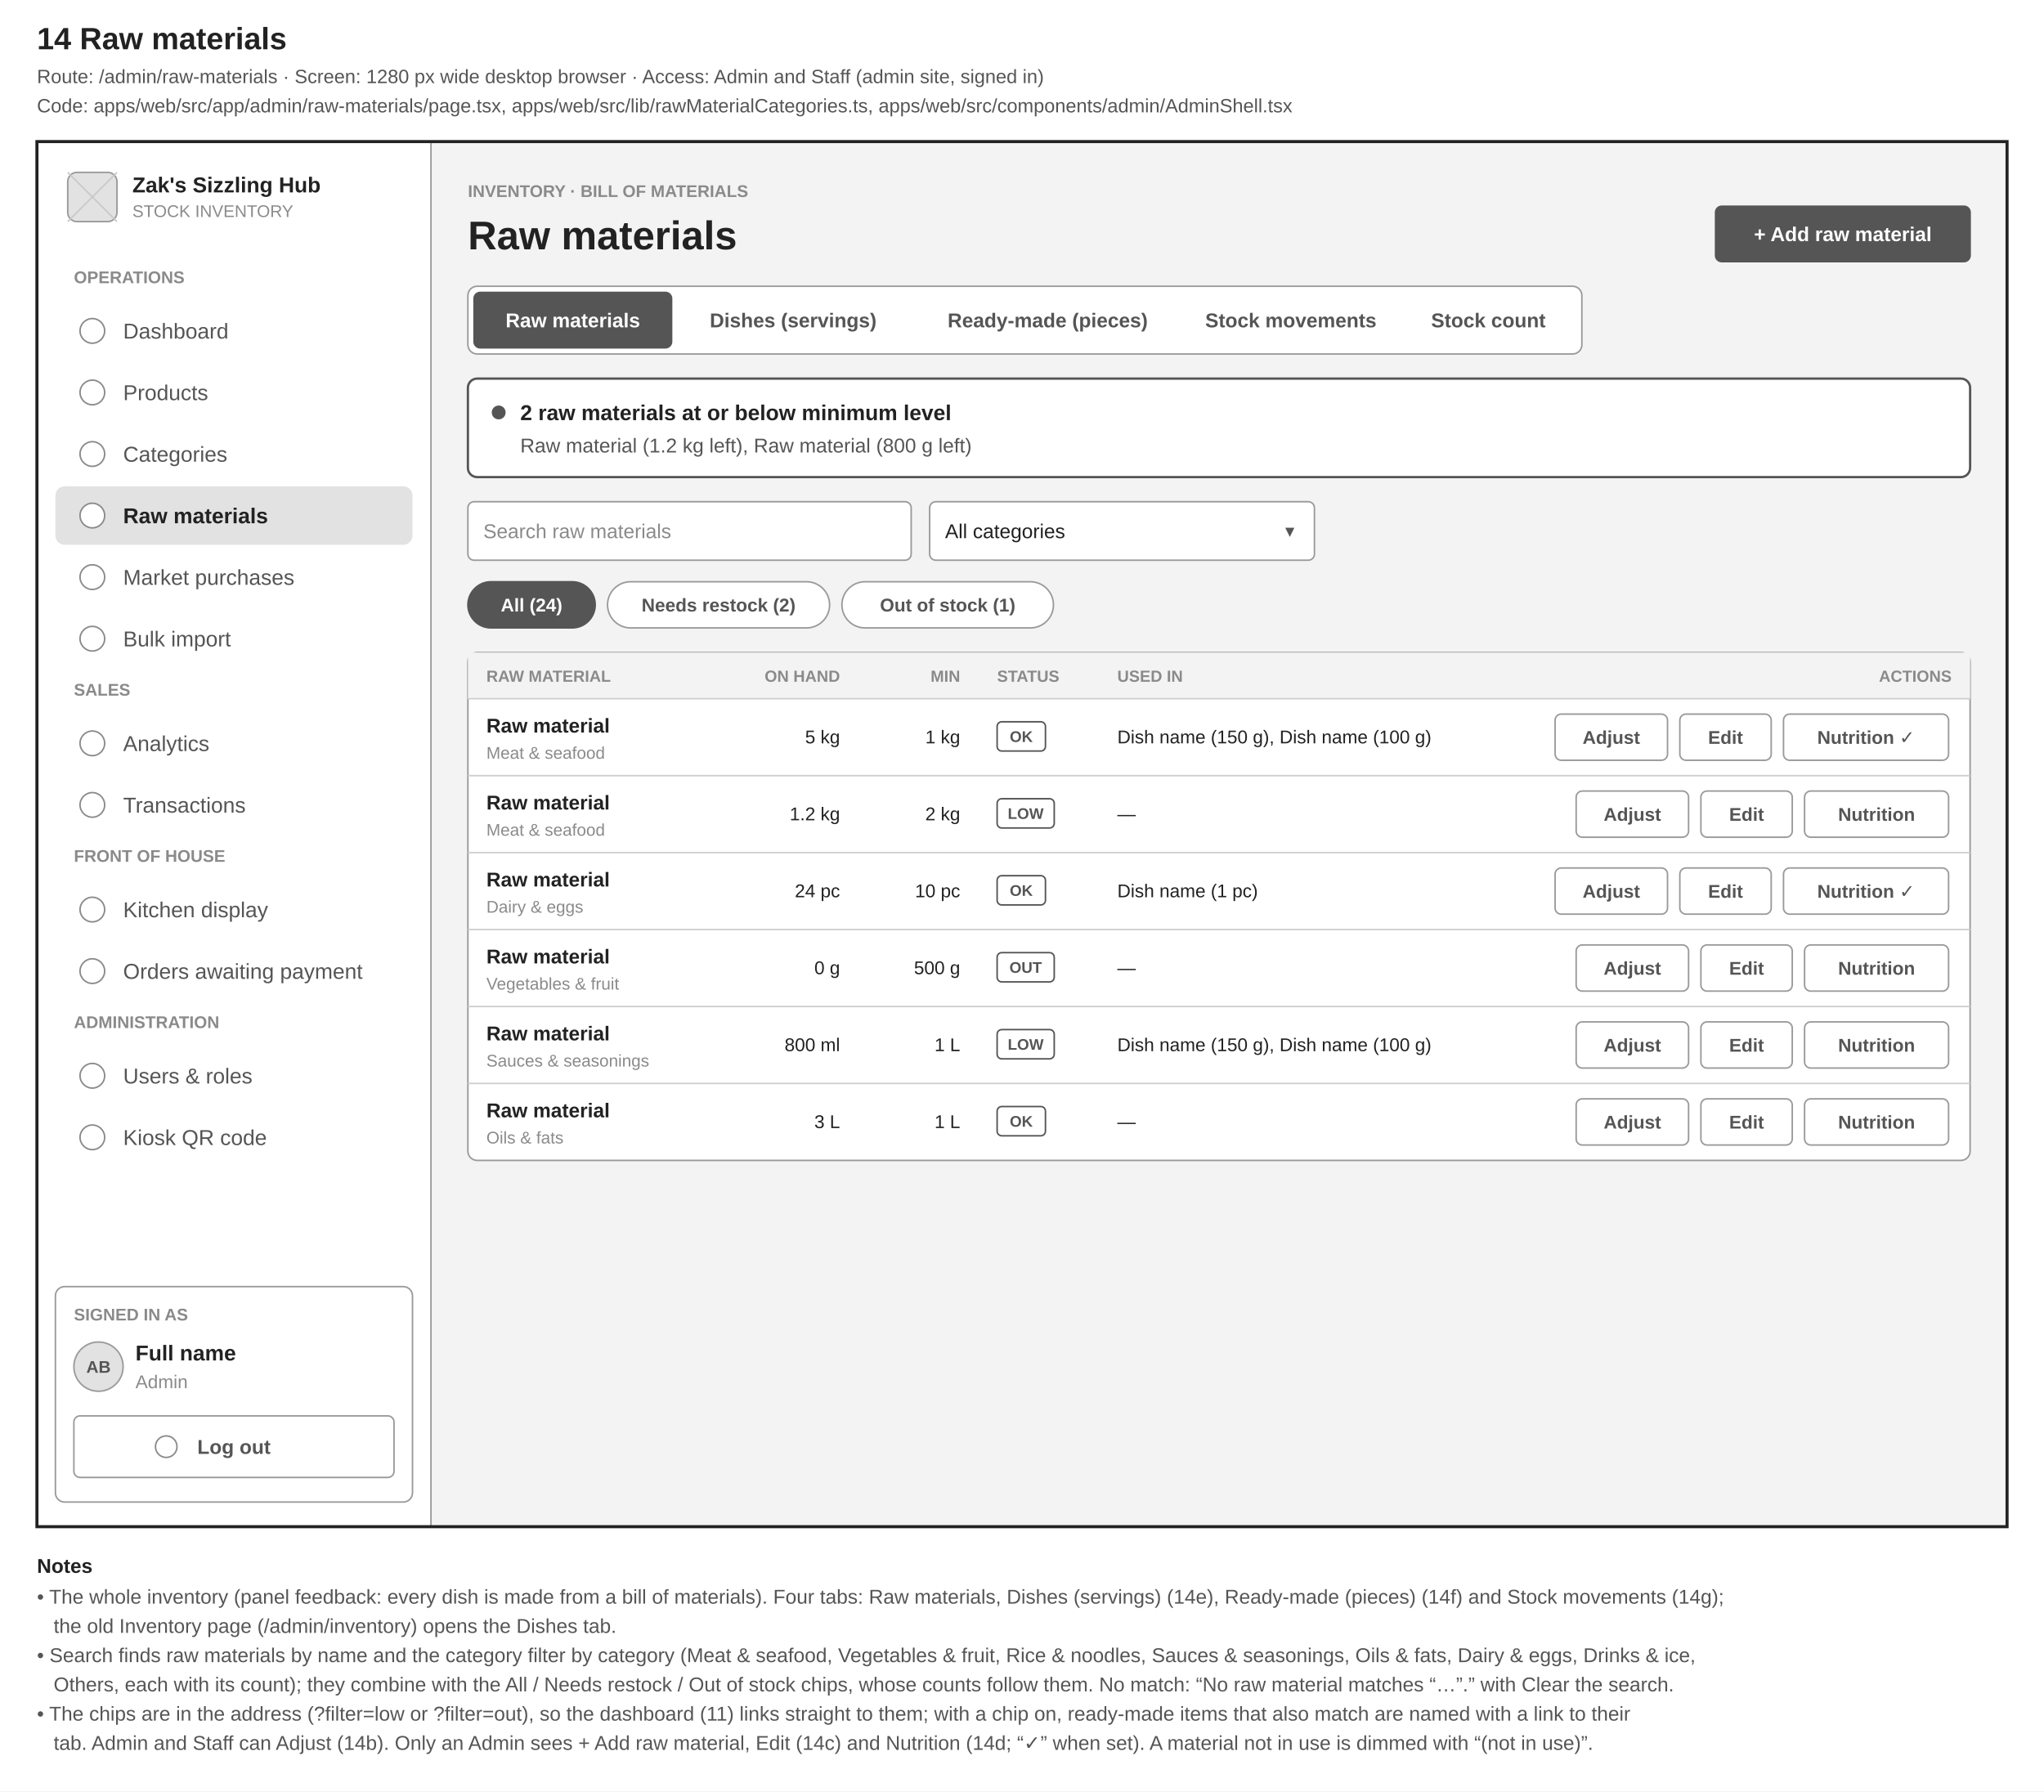
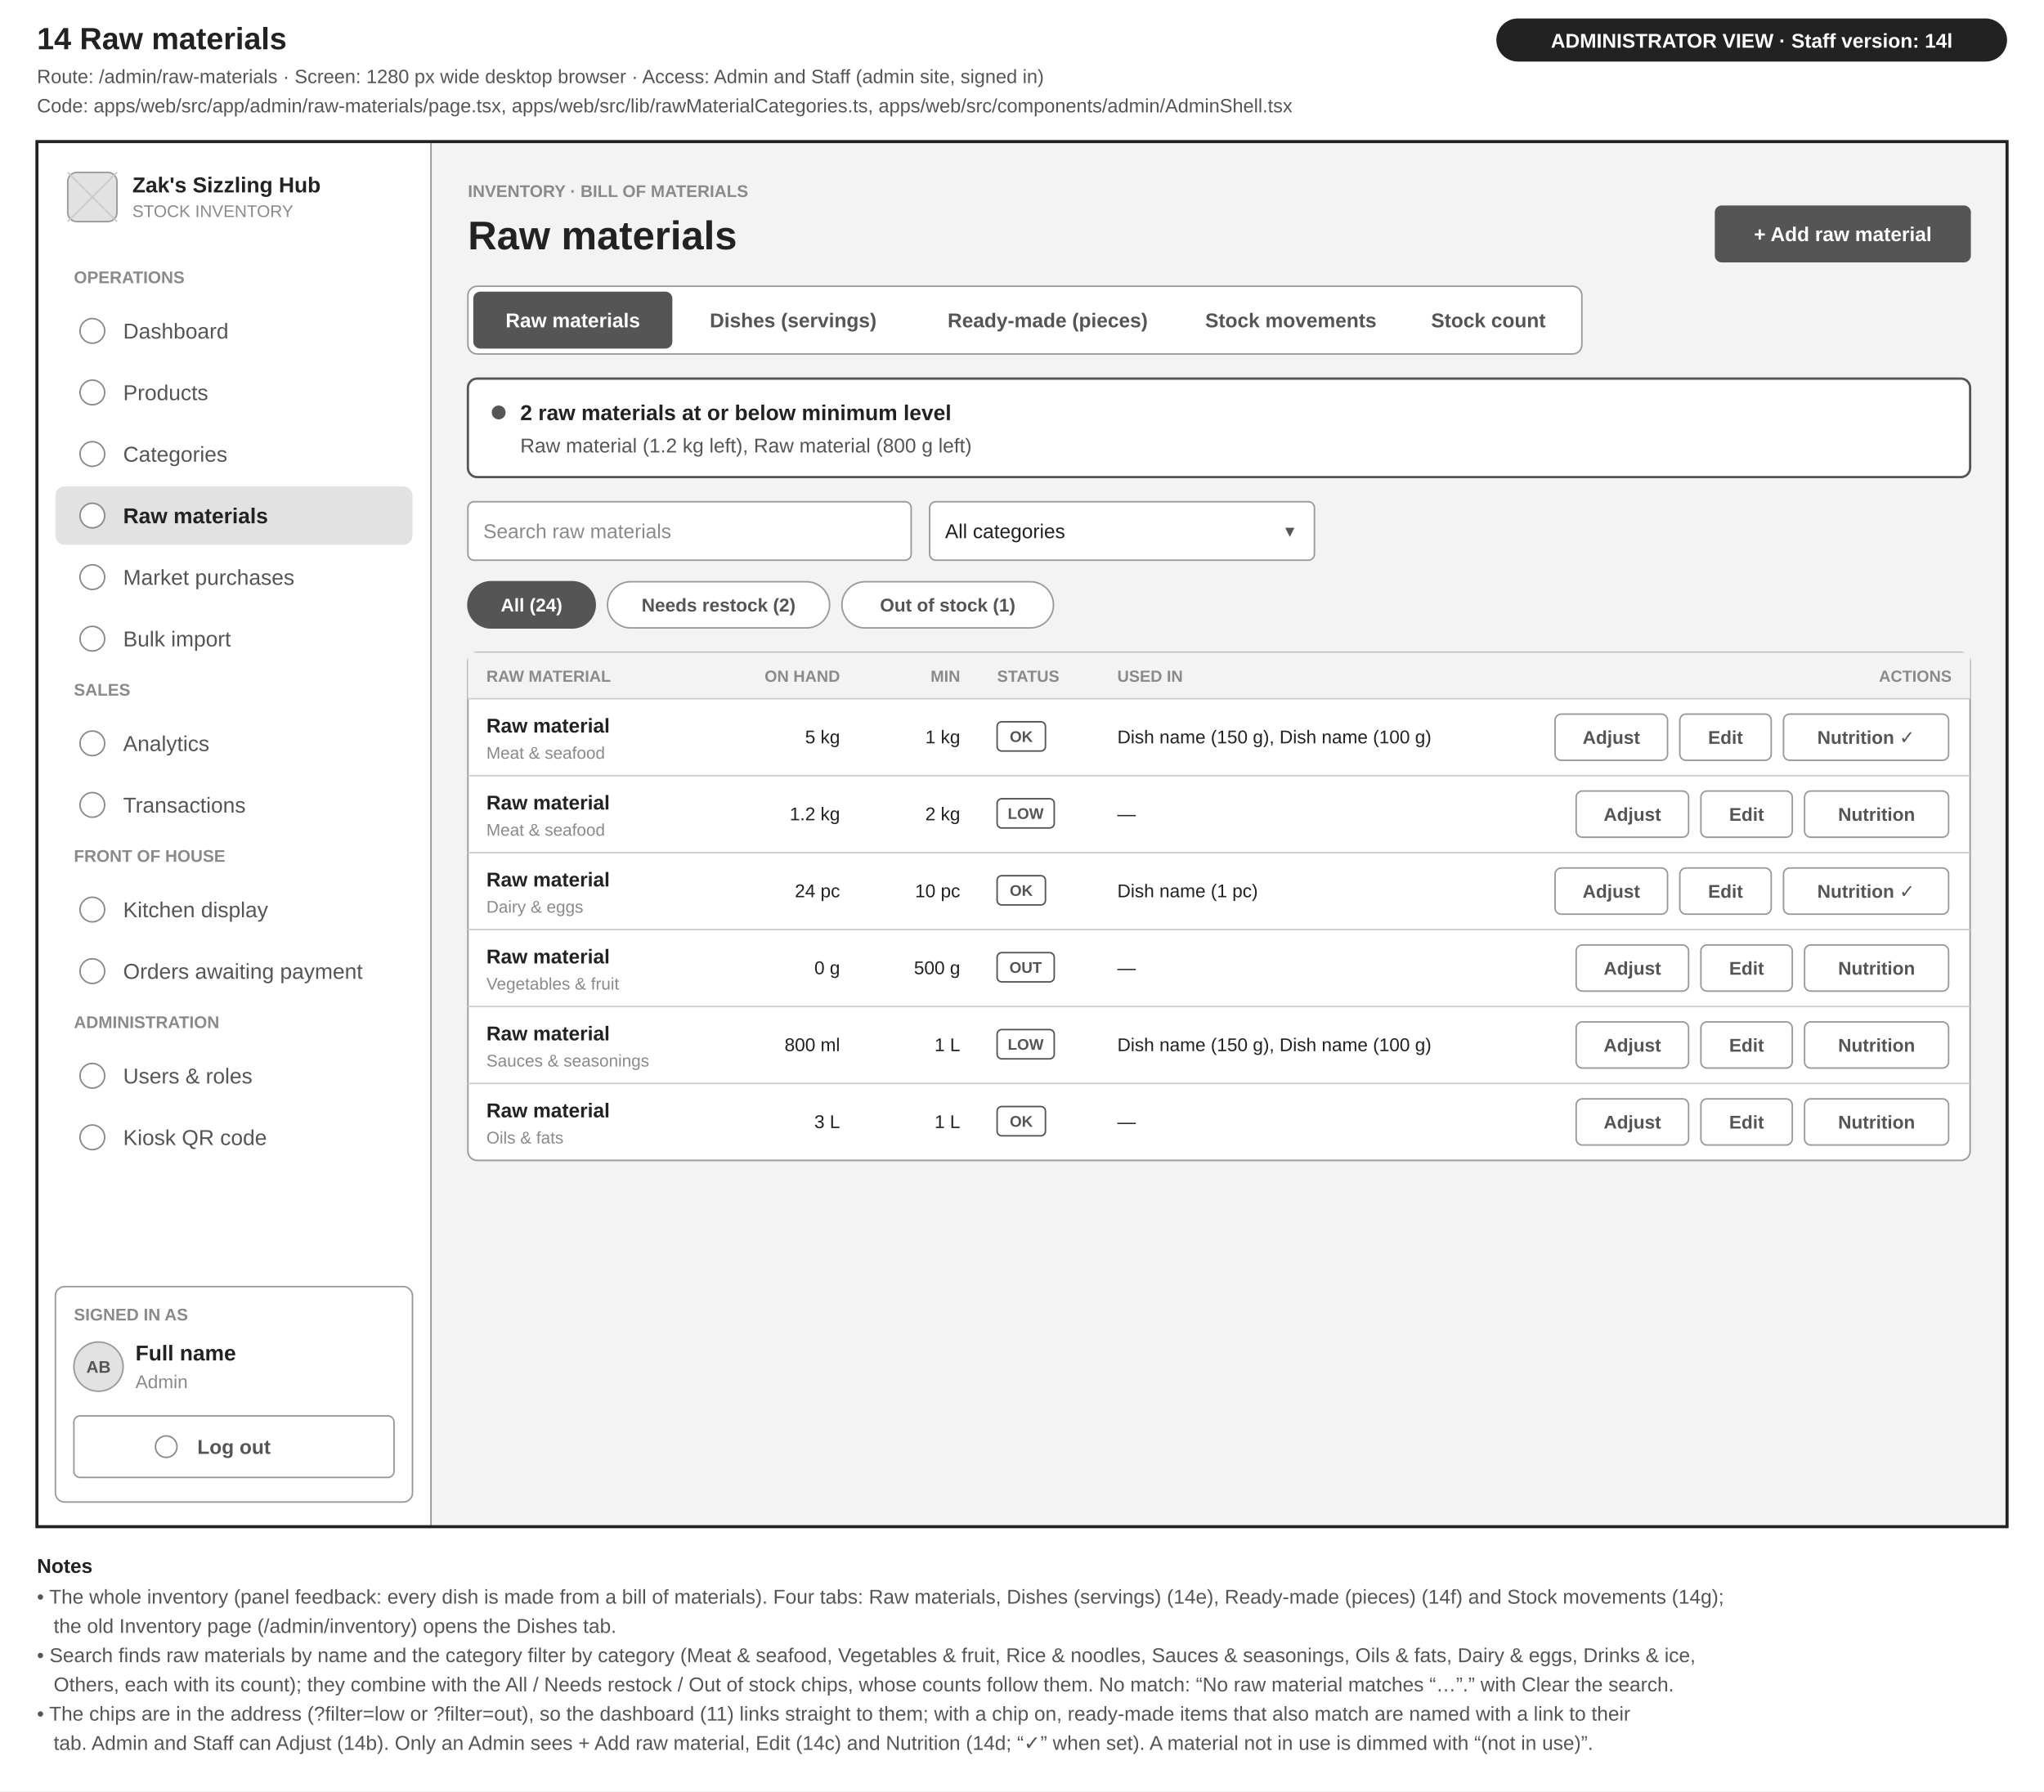
<svg xmlns="http://www.w3.org/2000/svg" width="1328" height="1164" viewBox="0 0 1328 1164">
  <rect x="0" y="0" width="1328" height="1164" fill="#ffffff" />
  <text x="24" y="32" font-family="Arial, Helvetica, sans-serif" font-size="20" font-weight="700" fill="#222222">14  Raw materials</text>
  <text x="24" y="54" font-family="Arial, Helvetica, sans-serif" font-size="12.5" fill="#555555">Route: /admin/raw-materials   ·   Screen: 1280 px wide desktop browser   ·   Access: Admin and Staff (admin site, signed in)</text>
  <text x="24" y="73" font-family="Arial, Helvetica, sans-serif" font-size="12.5" fill="#555555">Code: apps/web/src/app/admin/raw-materials/page.tsx, apps/web/src/lib/rawMaterialCategories.ts, apps/web/src/components/admin/AdminShell.tsx</text>
+   <rect x="972.19" y="12" width="331.81" height="28" rx="14" fill="#222222" />
+   <text x="1138.095" y="31" font-family="Arial, Helvetica, sans-serif" font-size="13" font-weight="700" fill="#ffffff" text-anchor="middle">ADMINISTRATOR VIEW  ·  Staff version: 14l</text>
  <text x="24" y="1022" font-family="Arial, Helvetica, sans-serif" font-size="13" font-weight="700" fill="#222222">Notes</text>
  <text x="24" y="1042" font-family="Arial, Helvetica, sans-serif" font-size="13" fill="#555555" xml:space="preserve">• The whole inventory (panel feedback: every dish is made from a bill of materials). Four tabs: Raw materials, Dishes (servings) (14e), Ready-made (pieces) (14f) and Stock movements (14g);</text>
  <text x="24" y="1061" font-family="Arial, Helvetica, sans-serif" font-size="13" fill="#555555" xml:space="preserve">   the old Inventory page (/admin/inventory) opens the Dishes tab.</text>
  <text x="24" y="1080" font-family="Arial, Helvetica, sans-serif" font-size="13" fill="#555555" xml:space="preserve">• Search finds raw materials by name and the category filter by category (Meat &amp; seafood, Vegetables &amp; fruit, Rice &amp; noodles, Sauces &amp; seasonings, Oils &amp; fats, Dairy &amp; eggs, Drinks &amp; ice,</text>
  <text x="24" y="1099" font-family="Arial, Helvetica, sans-serif" font-size="13" fill="#555555" xml:space="preserve">   Others, each with its count); they combine with the All / Needs restock / Out of stock chips, whose counts follow them. No match: “No raw material matches “…”.” with Clear the search.</text>
  <text x="24" y="1118" font-family="Arial, Helvetica, sans-serif" font-size="13" fill="#555555" xml:space="preserve">• The chips are in the address (?filter=low or ?filter=out), so the dashboard (11) links straight to them; with a chip on, ready-made items that also match are named with a link to their</text>
  <text x="24" y="1137" font-family="Arial, Helvetica, sans-serif" font-size="13" fill="#555555" xml:space="preserve">   tab. Admin and Staff can Adjust (14b). Only an Admin sees + Add raw material, Edit (14c) and Nutrition (14d; “✓” when set). A material not in use is dimmed with “(not in use)”.</text>
  <g transform="translate(24,92)">
    <clipPath id="frame">
      <rect x="0" y="0" width="1280" height="900" />
    </clipPath>
    <g clip-path="url(#frame)">
      <rect x="0" y="0" width="1280" height="900" fill="#ffffff" />
      <rect x="0" y="0" width="1280" height="900" rx="0" fill="#f3f3f3" stroke="none" />
      <rect x="0" y="0" width="256" height="900" rx="0" fill="#ffffff" stroke="none" />
      <line x1="256" y1="0" x2="256" y2="900" stroke="#9a9a9a" stroke-width="1" />
      <rect x="20" y="20" width="32" height="32" rx="6" fill="#e2e2e2" stroke="#9a9a9a" stroke-width="1" />
      <line x1="20" y1="20" x2="52" y2="52" stroke="#c9c9c9" stroke-width="1" />
      <line x1="52" y1="20" x2="20" y2="52" stroke="#c9c9c9" stroke-width="1" />
      <text x="62" y="33" font-family="Arial, Helvetica, sans-serif" font-size="14" font-weight="700" text-anchor="start" fill="#222222">Zak's Sizzling Hub</text>
      <text x="62" y="49" font-family="Arial, Helvetica, sans-serif" font-size="11" font-weight="400" text-anchor="start" fill="#8a8a8a">STOCK INVENTORY</text>
      <text x="24" y="92" font-family="Arial, Helvetica, sans-serif" font-size="11" font-weight="700" text-anchor="start" fill="#8a8a8a">OPERATIONS</text>
      <circle cx="36" cy="123" r="8" fill="#ffffff" stroke="#8a8a8a" stroke-width="1" />
      <text x="56" y="128" font-family="Arial, Helvetica, sans-serif" font-size="14" font-weight="400" text-anchor="start" fill="#555555">Dashboard</text>
      <circle cx="36" cy="163" r="8" fill="#ffffff" stroke="#8a8a8a" stroke-width="1" />
      <text x="56" y="168" font-family="Arial, Helvetica, sans-serif" font-size="14" font-weight="400" text-anchor="start" fill="#555555">Products</text>
      <circle cx="36" cy="203" r="8" fill="#ffffff" stroke="#8a8a8a" stroke-width="1" />
      <text x="56" y="208" font-family="Arial, Helvetica, sans-serif" font-size="14" font-weight="400" text-anchor="start" fill="#555555">Categories</text>
      <rect x="12" y="224" width="232" height="38" rx="6" fill="#e2e2e2" stroke="none" />
      <circle cx="36" cy="243" r="8" fill="#ffffff" stroke="#8a8a8a" stroke-width="1" />
      <text x="56" y="248" font-family="Arial, Helvetica, sans-serif" font-size="14" font-weight="700" text-anchor="start" fill="#222222">Raw materials</text>
      <circle cx="36" cy="283" r="8" fill="#ffffff" stroke="#8a8a8a" stroke-width="1" />
      <text x="56" y="288" font-family="Arial, Helvetica, sans-serif" font-size="14" font-weight="400" text-anchor="start" fill="#555555">Market purchases</text>
      <circle cx="36" cy="323" r="8" fill="#ffffff" stroke="#8a8a8a" stroke-width="1" />
      <text x="56" y="328" font-family="Arial, Helvetica, sans-serif" font-size="14" font-weight="400" text-anchor="start" fill="#555555">Bulk import</text>
      <text x="24" y="360" font-family="Arial, Helvetica, sans-serif" font-size="11" font-weight="700" text-anchor="start" fill="#8a8a8a">SALES</text>
      <circle cx="36" cy="391" r="8" fill="#ffffff" stroke="#8a8a8a" stroke-width="1" />
      <text x="56" y="396" font-family="Arial, Helvetica, sans-serif" font-size="14" font-weight="400" text-anchor="start" fill="#555555">Analytics</text>
      <circle cx="36" cy="431" r="8" fill="#ffffff" stroke="#8a8a8a" stroke-width="1" />
      <text x="56" y="436" font-family="Arial, Helvetica, sans-serif" font-size="14" font-weight="400" text-anchor="start" fill="#555555">Transactions</text>
      <text x="24" y="468" font-family="Arial, Helvetica, sans-serif" font-size="11" font-weight="700" text-anchor="start" fill="#8a8a8a">FRONT OF HOUSE</text>
      <circle cx="36" cy="499" r="8" fill="#ffffff" stroke="#8a8a8a" stroke-width="1" />
      <text x="56" y="504" font-family="Arial, Helvetica, sans-serif" font-size="14" font-weight="400" text-anchor="start" fill="#555555">Kitchen display</text>
      <circle cx="36" cy="539" r="8" fill="#ffffff" stroke="#8a8a8a" stroke-width="1" />
      <text x="56" y="544" font-family="Arial, Helvetica, sans-serif" font-size="14" font-weight="400" text-anchor="start" fill="#555555">Orders awaiting payment</text>
      <text x="24" y="576" font-family="Arial, Helvetica, sans-serif" font-size="11" font-weight="700" text-anchor="start" fill="#8a8a8a">ADMINISTRATION</text>
      <circle cx="36" cy="607" r="8" fill="#ffffff" stroke="#8a8a8a" stroke-width="1" />
      <text x="56" y="612" font-family="Arial, Helvetica, sans-serif" font-size="14" font-weight="400" text-anchor="start" fill="#555555">Users &amp; roles</text>
      <circle cx="36" cy="647" r="8" fill="#ffffff" stroke="#8a8a8a" stroke-width="1" />
      <text x="56" y="652" font-family="Arial, Helvetica, sans-serif" font-size="14" font-weight="400" text-anchor="start" fill="#555555">Kiosk QR code</text>
      <rect x="12" y="744" width="232" height="140" rx="6" fill="#ffffff" stroke="#9a9a9a" stroke-width="1" />
      <text x="24" y="766" font-family="Arial, Helvetica, sans-serif" font-size="11" font-weight="700" text-anchor="start" fill="#8a8a8a">SIGNED IN AS</text>
      <circle cx="40" cy="796" r="16" fill="#e2e2e2" stroke="#9a9a9a" stroke-width="1" />
      <text x="40" y="800" font-family="Arial, Helvetica, sans-serif" font-size="11" font-weight="700" text-anchor="middle" fill="#555555">AB</text>
      <text x="64" y="792" font-family="Arial, Helvetica, sans-serif" font-size="14" font-weight="700" text-anchor="start" fill="#222222">Full name</text>
      <text x="64" y="810" font-family="Arial, Helvetica, sans-serif" font-size="12" font-weight="400" text-anchor="start" fill="#8a8a8a">Admin</text>
      <rect x="24" y="828" width="208" height="40" rx="4" fill="#ffffff" stroke="#9a9a9a" stroke-width="1" />
      <text x="128.0" y="852.68" font-family="Arial, Helvetica, sans-serif" font-size="13" font-weight="700" text-anchor="middle" fill="#555555">Log out</text>
      <circle cx="84" cy="848" r="7" fill="#ffffff" stroke="#8a8a8a" stroke-width="1" />
      <text x="280" y="36" font-family="Arial, Helvetica, sans-serif" font-size="11" font-weight="700" text-anchor="start" fill="#8a8a8a">INVENTORY · BILL OF MATERIALS</text>
      <text x="280" y="70" font-family="Arial, Helvetica, sans-serif" font-size="26" font-weight="700" text-anchor="start" fill="#222222">Raw materials</text>
      <rect x="1090.62" y="42" width="165.38" height="36" rx="4" fill="#555555" stroke="#555555" stroke-width="1" />
      <text x="1173.31" y="64.68" font-family="Arial, Helvetica, sans-serif" font-size="13" font-weight="700" text-anchor="middle" fill="#ffffff">+ Add raw material</text>
      <rect x="280" y="94" width="723.75" height="44" rx="6" fill="#ffffff" stroke="#9a9a9a" stroke-width="1" />
      <rect x="284" y="98" width="128.33" height="36" rx="4" fill="#555555" stroke="#555555" stroke-width="1" />
      <text x="348.165" y="120.68" font-family="Arial, Helvetica, sans-serif" font-size="13" font-weight="700" text-anchor="middle" fill="#ffffff">Raw materials</text>
      <text x="491.315" y="120.68" font-family="Arial, Helvetica, sans-serif" font-size="13" font-weight="700" text-anchor="middle" fill="#555555">Dishes (servings)</text>
      <text x="656.695" y="120.68" font-family="Arial, Helvetica, sans-serif" font-size="13" font-weight="700" text-anchor="middle" fill="#555555">Ready-made (pieces)</text>
      <text x="814.665" y="120.68" font-family="Arial, Helvetica, sans-serif" font-size="13" font-weight="700" text-anchor="middle" fill="#555555">Stock movements</text>
      <text x="942.995" y="120.68" font-family="Arial, Helvetica, sans-serif" font-size="13" font-weight="700" text-anchor="middle" fill="#555555">Stock count</text>
      <rect x="280" y="154" width="976" height="64" rx="6" fill="#ffffff" stroke="#555555" stroke-width="1.5" />
      <circle cx="300" cy="176" r="4" fill="#555555" stroke="#555555" stroke-width="1" />
      <text x="314" y="181" font-family="Arial, Helvetica, sans-serif" font-size="14" font-weight="700" text-anchor="start" fill="#222222">2 raw materials at or below minimum level</text>
      <text x="314" y="202" font-family="Arial, Helvetica, sans-serif" font-size="13" font-weight="400" text-anchor="start" fill="#555555">Raw material (1.2 kg left), Raw material (800 g left)</text>
      <rect x="280" y="234" width="288" height="38" rx="4" fill="#ffffff" stroke="#9a9a9a" stroke-width="1" />
      <text x="290" y="257.68" font-family="Arial, Helvetica, sans-serif" font-size="13" font-weight="400" text-anchor="start" fill="#8a8a8a">Search raw materials</text>
      <rect x="580" y="234" width="250" height="38" rx="4" fill="#ffffff" stroke="#9a9a9a" stroke-width="1" />
      <text x="590" y="257.68" font-family="Arial, Helvetica, sans-serif" font-size="13" font-weight="400" text-anchor="start" fill="#222222">All categories</text>
      <text x="814" y="257.0" font-family="Arial, Helvetica, sans-serif" font-size="12" font-weight="400" text-anchor="middle" fill="#555555">▾</text>
      <rect x="280" y="286" width="82.72" height="30" rx="15.0" fill="#555555" stroke="#555555" stroke-width="1" />
      <text x="321.36" y="305.32" font-family="Arial, Helvetica, sans-serif" font-size="12" font-weight="700" text-anchor="middle" fill="#ffffff">All (24)</text>
      <rect x="370.72" y="286" width="144.28" height="30" rx="15.0" fill="#ffffff" stroke="#9a9a9a" stroke-width="1" />
      <text x="442.86" y="305.32" font-family="Arial, Helvetica, sans-serif" font-size="12" font-weight="700" text-anchor="middle" fill="#555555">Needs restock (2)</text>
      <rect x="523.0" y="286" width="137.44" height="30" rx="15.0" fill="#ffffff" stroke="#9a9a9a" stroke-width="1" />
      <text x="591.72" y="305.32" font-family="Arial, Helvetica, sans-serif" font-size="12" font-weight="700" text-anchor="middle" fill="#555555">Out of stock (1)</text>
      <rect x="280" y="332" width="976" height="330" rx="6" fill="#ffffff" stroke="#9a9a9a" stroke-width="1" />
      <rect x="280" y="332" width="976" height="30" rx="0" fill="#f3f3f3" stroke="none" stroke-width="1" />
      <text x="292" y="351.0" font-family="Arial, Helvetica, sans-serif" font-size="10.5" font-weight="700" text-anchor="start" fill="#8a8a8a">RAW MATERIAL</text>
      <text x="521.76" y="351.0" font-family="Arial, Helvetica, sans-serif" font-size="10.5" font-weight="700" text-anchor="end" fill="#8a8a8a">ON HAND</text>
      <text x="599.84" y="351.0" font-family="Arial, Helvetica, sans-serif" font-size="10.5" font-weight="700" text-anchor="end" fill="#8a8a8a">MIN</text>
      <text x="623.84" y="351.0" font-family="Arial, Helvetica, sans-serif" font-size="10.5" font-weight="700" text-anchor="start" fill="#8a8a8a">STATUS</text>
      <text x="701.92" y="351.0" font-family="Arial, Helvetica, sans-serif" font-size="10.5" font-weight="700" text-anchor="start" fill="#8a8a8a">USED IN</text>
      <text x="1244.0" y="351.0" font-family="Arial, Helvetica, sans-serif" font-size="10.5" font-weight="700" text-anchor="end" fill="#8a8a8a">ACTIONS</text>
      <line x1="280" y1="362" x2="1256" y2="362" stroke="#cfcfcf" stroke-width="1" />
      <text x="292" y="384.0" font-family="Arial, Helvetica, sans-serif" font-size="13" font-weight="700" text-anchor="start" fill="#222222">Raw material</text>
      <text x="292" y="401.0" font-family="Arial, Helvetica, sans-serif" font-size="11" font-weight="400" text-anchor="start" fill="#8a8a8a">Meat &amp; seafood</text>
      <text x="521.76" y="391.0" font-family="Arial, Helvetica, sans-serif" font-size="12" font-weight="400" text-anchor="end" fill="#222222">5 kg</text>
      <text x="599.84" y="391.0" font-family="Arial, Helvetica, sans-serif" font-size="12" font-weight="400" text-anchor="end" fill="#222222">1 kg</text>
      <rect x="623.84" y="377.0" width="31.4" height="19" rx="3" fill="#ffffff" stroke="#555555" stroke-width="1" />
      <text x="639.54" y="390.1" font-family="Arial, Helvetica, sans-serif" font-size="10" font-weight="700" text-anchor="middle" fill="#555555">OK</text>
      <text x="701.92" y="391.0" font-family="Arial, Helvetica, sans-serif" font-size="12" font-weight="400" text-anchor="start" fill="#222222">Dish name (150 g), Dish name (100 g)</text>
      <rect x="1134.76" y="372.0" width="107.24" height="30" rx="4" fill="#ffffff" stroke="#9a9a9a" stroke-width="1" />
      <text x="1188.38" y="391.32" font-family="Arial, Helvetica, sans-serif" font-size="12" font-weight="700" text-anchor="middle" fill="#555555">Nutrition ✓</text>
      <rect x="1067.4" y="372.0" width="59.36" height="30" rx="4" fill="#ffffff" stroke="#9a9a9a" stroke-width="1" />
      <text x="1097.08" y="391.32" font-family="Arial, Helvetica, sans-serif" font-size="12" font-weight="700" text-anchor="middle" fill="#555555">Edit</text>
      <rect x="986.36" y="372.0" width="73.04" height="30" rx="4" fill="#ffffff" stroke="#9a9a9a" stroke-width="1" />
      <text x="1022.88" y="391.32" font-family="Arial, Helvetica, sans-serif" font-size="12" font-weight="700" text-anchor="middle" fill="#555555">Adjust</text>
      <line x1="280" y1="412" x2="1256" y2="412" stroke="#cfcfcf" stroke-width="1" />
      <text x="292" y="434.0" font-family="Arial, Helvetica, sans-serif" font-size="13" font-weight="700" text-anchor="start" fill="#222222">Raw material</text>
      <text x="292" y="451.0" font-family="Arial, Helvetica, sans-serif" font-size="11" font-weight="400" text-anchor="start" fill="#8a8a8a">Meat &amp; seafood</text>
      <text x="521.76" y="441.0" font-family="Arial, Helvetica, sans-serif" font-size="12" font-weight="400" text-anchor="end" fill="#222222">1.2 kg</text>
      <text x="599.84" y="441.0" font-family="Arial, Helvetica, sans-serif" font-size="12" font-weight="400" text-anchor="end" fill="#222222">2 kg</text>
      <rect x="623.84" y="427.0" width="37.1" height="19" rx="3" fill="#ffffff" stroke="#555555" stroke-width="1" />
      <text x="642.39" y="440.1" font-family="Arial, Helvetica, sans-serif" font-size="10" font-weight="700" text-anchor="middle" fill="#555555">LOW</text>
      <text x="701.92" y="441.0" font-family="Arial, Helvetica, sans-serif" font-size="12" font-weight="400" text-anchor="start" fill="#222222">—</text>
      <rect x="1148.44" y="422.0" width="93.56" height="30" rx="4" fill="#ffffff" stroke="#9a9a9a" stroke-width="1" />
      <text x="1195.22" y="441.32" font-family="Arial, Helvetica, sans-serif" font-size="12" font-weight="700" text-anchor="middle" fill="#555555">Nutrition</text>
      <rect x="1081.08" y="422.0" width="59.36" height="30" rx="4" fill="#ffffff" stroke="#9a9a9a" stroke-width="1" />
      <text x="1110.76" y="441.32" font-family="Arial, Helvetica, sans-serif" font-size="12" font-weight="700" text-anchor="middle" fill="#555555">Edit</text>
      <rect x="1000.04" y="422.0" width="73.04" height="30" rx="4" fill="#ffffff" stroke="#9a9a9a" stroke-width="1" />
      <text x="1036.56" y="441.32" font-family="Arial, Helvetica, sans-serif" font-size="12" font-weight="700" text-anchor="middle" fill="#555555">Adjust</text>
      <line x1="280" y1="462" x2="1256" y2="462" stroke="#cfcfcf" stroke-width="1" />
      <text x="292" y="484.0" font-family="Arial, Helvetica, sans-serif" font-size="13" font-weight="700" text-anchor="start" fill="#222222">Raw material</text>
      <text x="292" y="501.0" font-family="Arial, Helvetica, sans-serif" font-size="11" font-weight="400" text-anchor="start" fill="#8a8a8a">Dairy &amp; eggs</text>
      <text x="521.76" y="491.0" font-family="Arial, Helvetica, sans-serif" font-size="12" font-weight="400" text-anchor="end" fill="#222222">24 pc</text>
      <text x="599.84" y="491.0" font-family="Arial, Helvetica, sans-serif" font-size="12" font-weight="400" text-anchor="end" fill="#222222">10 pc</text>
      <rect x="623.84" y="477.0" width="31.4" height="19" rx="3" fill="#ffffff" stroke="#555555" stroke-width="1" />
      <text x="639.54" y="490.1" font-family="Arial, Helvetica, sans-serif" font-size="10" font-weight="700" text-anchor="middle" fill="#555555">OK</text>
      <text x="701.92" y="491.0" font-family="Arial, Helvetica, sans-serif" font-size="12" font-weight="400" text-anchor="start" fill="#222222">Dish name (1 pc)</text>
      <rect x="1134.76" y="472.0" width="107.24" height="30" rx="4" fill="#ffffff" stroke="#9a9a9a" stroke-width="1" />
      <text x="1188.38" y="491.32" font-family="Arial, Helvetica, sans-serif" font-size="12" font-weight="700" text-anchor="middle" fill="#555555">Nutrition ✓</text>
      <rect x="1067.4" y="472.0" width="59.36" height="30" rx="4" fill="#ffffff" stroke="#9a9a9a" stroke-width="1" />
      <text x="1097.08" y="491.32" font-family="Arial, Helvetica, sans-serif" font-size="12" font-weight="700" text-anchor="middle" fill="#555555">Edit</text>
      <rect x="986.36" y="472.0" width="73.04" height="30" rx="4" fill="#ffffff" stroke="#9a9a9a" stroke-width="1" />
      <text x="1022.88" y="491.32" font-family="Arial, Helvetica, sans-serif" font-size="12" font-weight="700" text-anchor="middle" fill="#555555">Adjust</text>
      <line x1="280" y1="512" x2="1256" y2="512" stroke="#cfcfcf" stroke-width="1" />
      <text x="292" y="534.0" font-family="Arial, Helvetica, sans-serif" font-size="13" font-weight="700" text-anchor="start" fill="#222222">Raw material</text>
      <text x="292" y="551.0" font-family="Arial, Helvetica, sans-serif" font-size="11" font-weight="400" text-anchor="start" fill="#8a8a8a">Vegetables &amp; fruit</text>
      <text x="521.76" y="541.0" font-family="Arial, Helvetica, sans-serif" font-size="12" font-weight="400" text-anchor="end" fill="#222222">0 g</text>
      <text x="599.84" y="541.0" font-family="Arial, Helvetica, sans-serif" font-size="12" font-weight="400" text-anchor="end" fill="#222222">500 g</text>
      <rect x="623.84" y="527.0" width="37.1" height="19" rx="3" fill="#ffffff" stroke="#555555" stroke-width="1" />
      <text x="642.39" y="540.1" font-family="Arial, Helvetica, sans-serif" font-size="10" font-weight="700" text-anchor="middle" fill="#555555">OUT</text>
      <text x="701.92" y="541.0" font-family="Arial, Helvetica, sans-serif" font-size="12" font-weight="400" text-anchor="start" fill="#222222">—</text>
      <rect x="1148.44" y="522.0" width="93.56" height="30" rx="4" fill="#ffffff" stroke="#9a9a9a" stroke-width="1" />
      <text x="1195.22" y="541.32" font-family="Arial, Helvetica, sans-serif" font-size="12" font-weight="700" text-anchor="middle" fill="#555555">Nutrition</text>
      <rect x="1081.08" y="522.0" width="59.36" height="30" rx="4" fill="#ffffff" stroke="#9a9a9a" stroke-width="1" />
      <text x="1110.76" y="541.32" font-family="Arial, Helvetica, sans-serif" font-size="12" font-weight="700" text-anchor="middle" fill="#555555">Edit</text>
      <rect x="1000.04" y="522.0" width="73.04" height="30" rx="4" fill="#ffffff" stroke="#9a9a9a" stroke-width="1" />
      <text x="1036.56" y="541.32" font-family="Arial, Helvetica, sans-serif" font-size="12" font-weight="700" text-anchor="middle" fill="#555555">Adjust</text>
      <line x1="280" y1="562" x2="1256" y2="562" stroke="#cfcfcf" stroke-width="1" />
      <text x="292" y="584.0" font-family="Arial, Helvetica, sans-serif" font-size="13" font-weight="700" text-anchor="start" fill="#222222">Raw material</text>
      <text x="292" y="601.0" font-family="Arial, Helvetica, sans-serif" font-size="11" font-weight="400" text-anchor="start" fill="#8a8a8a">Sauces &amp; seasonings</text>
      <text x="521.76" y="591.0" font-family="Arial, Helvetica, sans-serif" font-size="12" font-weight="400" text-anchor="end" fill="#222222">800 ml</text>
      <text x="599.84" y="591.0" font-family="Arial, Helvetica, sans-serif" font-size="12" font-weight="400" text-anchor="end" fill="#222222">1 L</text>
      <rect x="623.84" y="577.0" width="37.1" height="19" rx="3" fill="#ffffff" stroke="#555555" stroke-width="1" />
      <text x="642.39" y="590.1" font-family="Arial, Helvetica, sans-serif" font-size="10" font-weight="700" text-anchor="middle" fill="#555555">LOW</text>
      <text x="701.92" y="591.0" font-family="Arial, Helvetica, sans-serif" font-size="12" font-weight="400" text-anchor="start" fill="#222222">Dish name (150 g), Dish name (100 g)</text>
      <rect x="1148.44" y="572.0" width="93.56" height="30" rx="4" fill="#ffffff" stroke="#9a9a9a" stroke-width="1" />
      <text x="1195.22" y="591.32" font-family="Arial, Helvetica, sans-serif" font-size="12" font-weight="700" text-anchor="middle" fill="#555555">Nutrition</text>
      <rect x="1081.08" y="572.0" width="59.36" height="30" rx="4" fill="#ffffff" stroke="#9a9a9a" stroke-width="1" />
      <text x="1110.76" y="591.32" font-family="Arial, Helvetica, sans-serif" font-size="12" font-weight="700" text-anchor="middle" fill="#555555">Edit</text>
      <rect x="1000.04" y="572.0" width="73.04" height="30" rx="4" fill="#ffffff" stroke="#9a9a9a" stroke-width="1" />
      <text x="1036.56" y="591.32" font-family="Arial, Helvetica, sans-serif" font-size="12" font-weight="700" text-anchor="middle" fill="#555555">Adjust</text>
      <line x1="280" y1="612" x2="1256" y2="612" stroke="#cfcfcf" stroke-width="1" />
      <text x="292" y="634.0" font-family="Arial, Helvetica, sans-serif" font-size="13" font-weight="700" text-anchor="start" fill="#222222">Raw material</text>
      <text x="292" y="651.0" font-family="Arial, Helvetica, sans-serif" font-size="11" font-weight="400" text-anchor="start" fill="#8a8a8a">Oils &amp; fats</text>
      <text x="521.76" y="641.0" font-family="Arial, Helvetica, sans-serif" font-size="12" font-weight="400" text-anchor="end" fill="#222222">3 L</text>
      <text x="599.84" y="641.0" font-family="Arial, Helvetica, sans-serif" font-size="12" font-weight="400" text-anchor="end" fill="#222222">1 L</text>
      <rect x="623.84" y="627.0" width="31.4" height="19" rx="3" fill="#ffffff" stroke="#555555" stroke-width="1" />
      <text x="639.54" y="640.1" font-family="Arial, Helvetica, sans-serif" font-size="10" font-weight="700" text-anchor="middle" fill="#555555">OK</text>
      <text x="701.92" y="641.0" font-family="Arial, Helvetica, sans-serif" font-size="12" font-weight="400" text-anchor="start" fill="#222222">—</text>
      <rect x="1148.44" y="622.0" width="93.56" height="30" rx="4" fill="#ffffff" stroke="#9a9a9a" stroke-width="1" />
      <text x="1195.22" y="641.32" font-family="Arial, Helvetica, sans-serif" font-size="12" font-weight="700" text-anchor="middle" fill="#555555">Nutrition</text>
      <rect x="1081.08" y="622.0" width="59.36" height="30" rx="4" fill="#ffffff" stroke="#9a9a9a" stroke-width="1" />
      <text x="1110.76" y="641.32" font-family="Arial, Helvetica, sans-serif" font-size="12" font-weight="700" text-anchor="middle" fill="#555555">Edit</text>
      <rect x="1000.04" y="622.0" width="73.04" height="30" rx="4" fill="#ffffff" stroke="#9a9a9a" stroke-width="1" />
      <text x="1036.56" y="641.32" font-family="Arial, Helvetica, sans-serif" font-size="12" font-weight="700" text-anchor="middle" fill="#555555">Adjust</text>
    </g>
    <rect x="0" y="0" width="1280" height="900" fill="none" stroke="#222222" stroke-width="2" />
  </g>
</svg>
